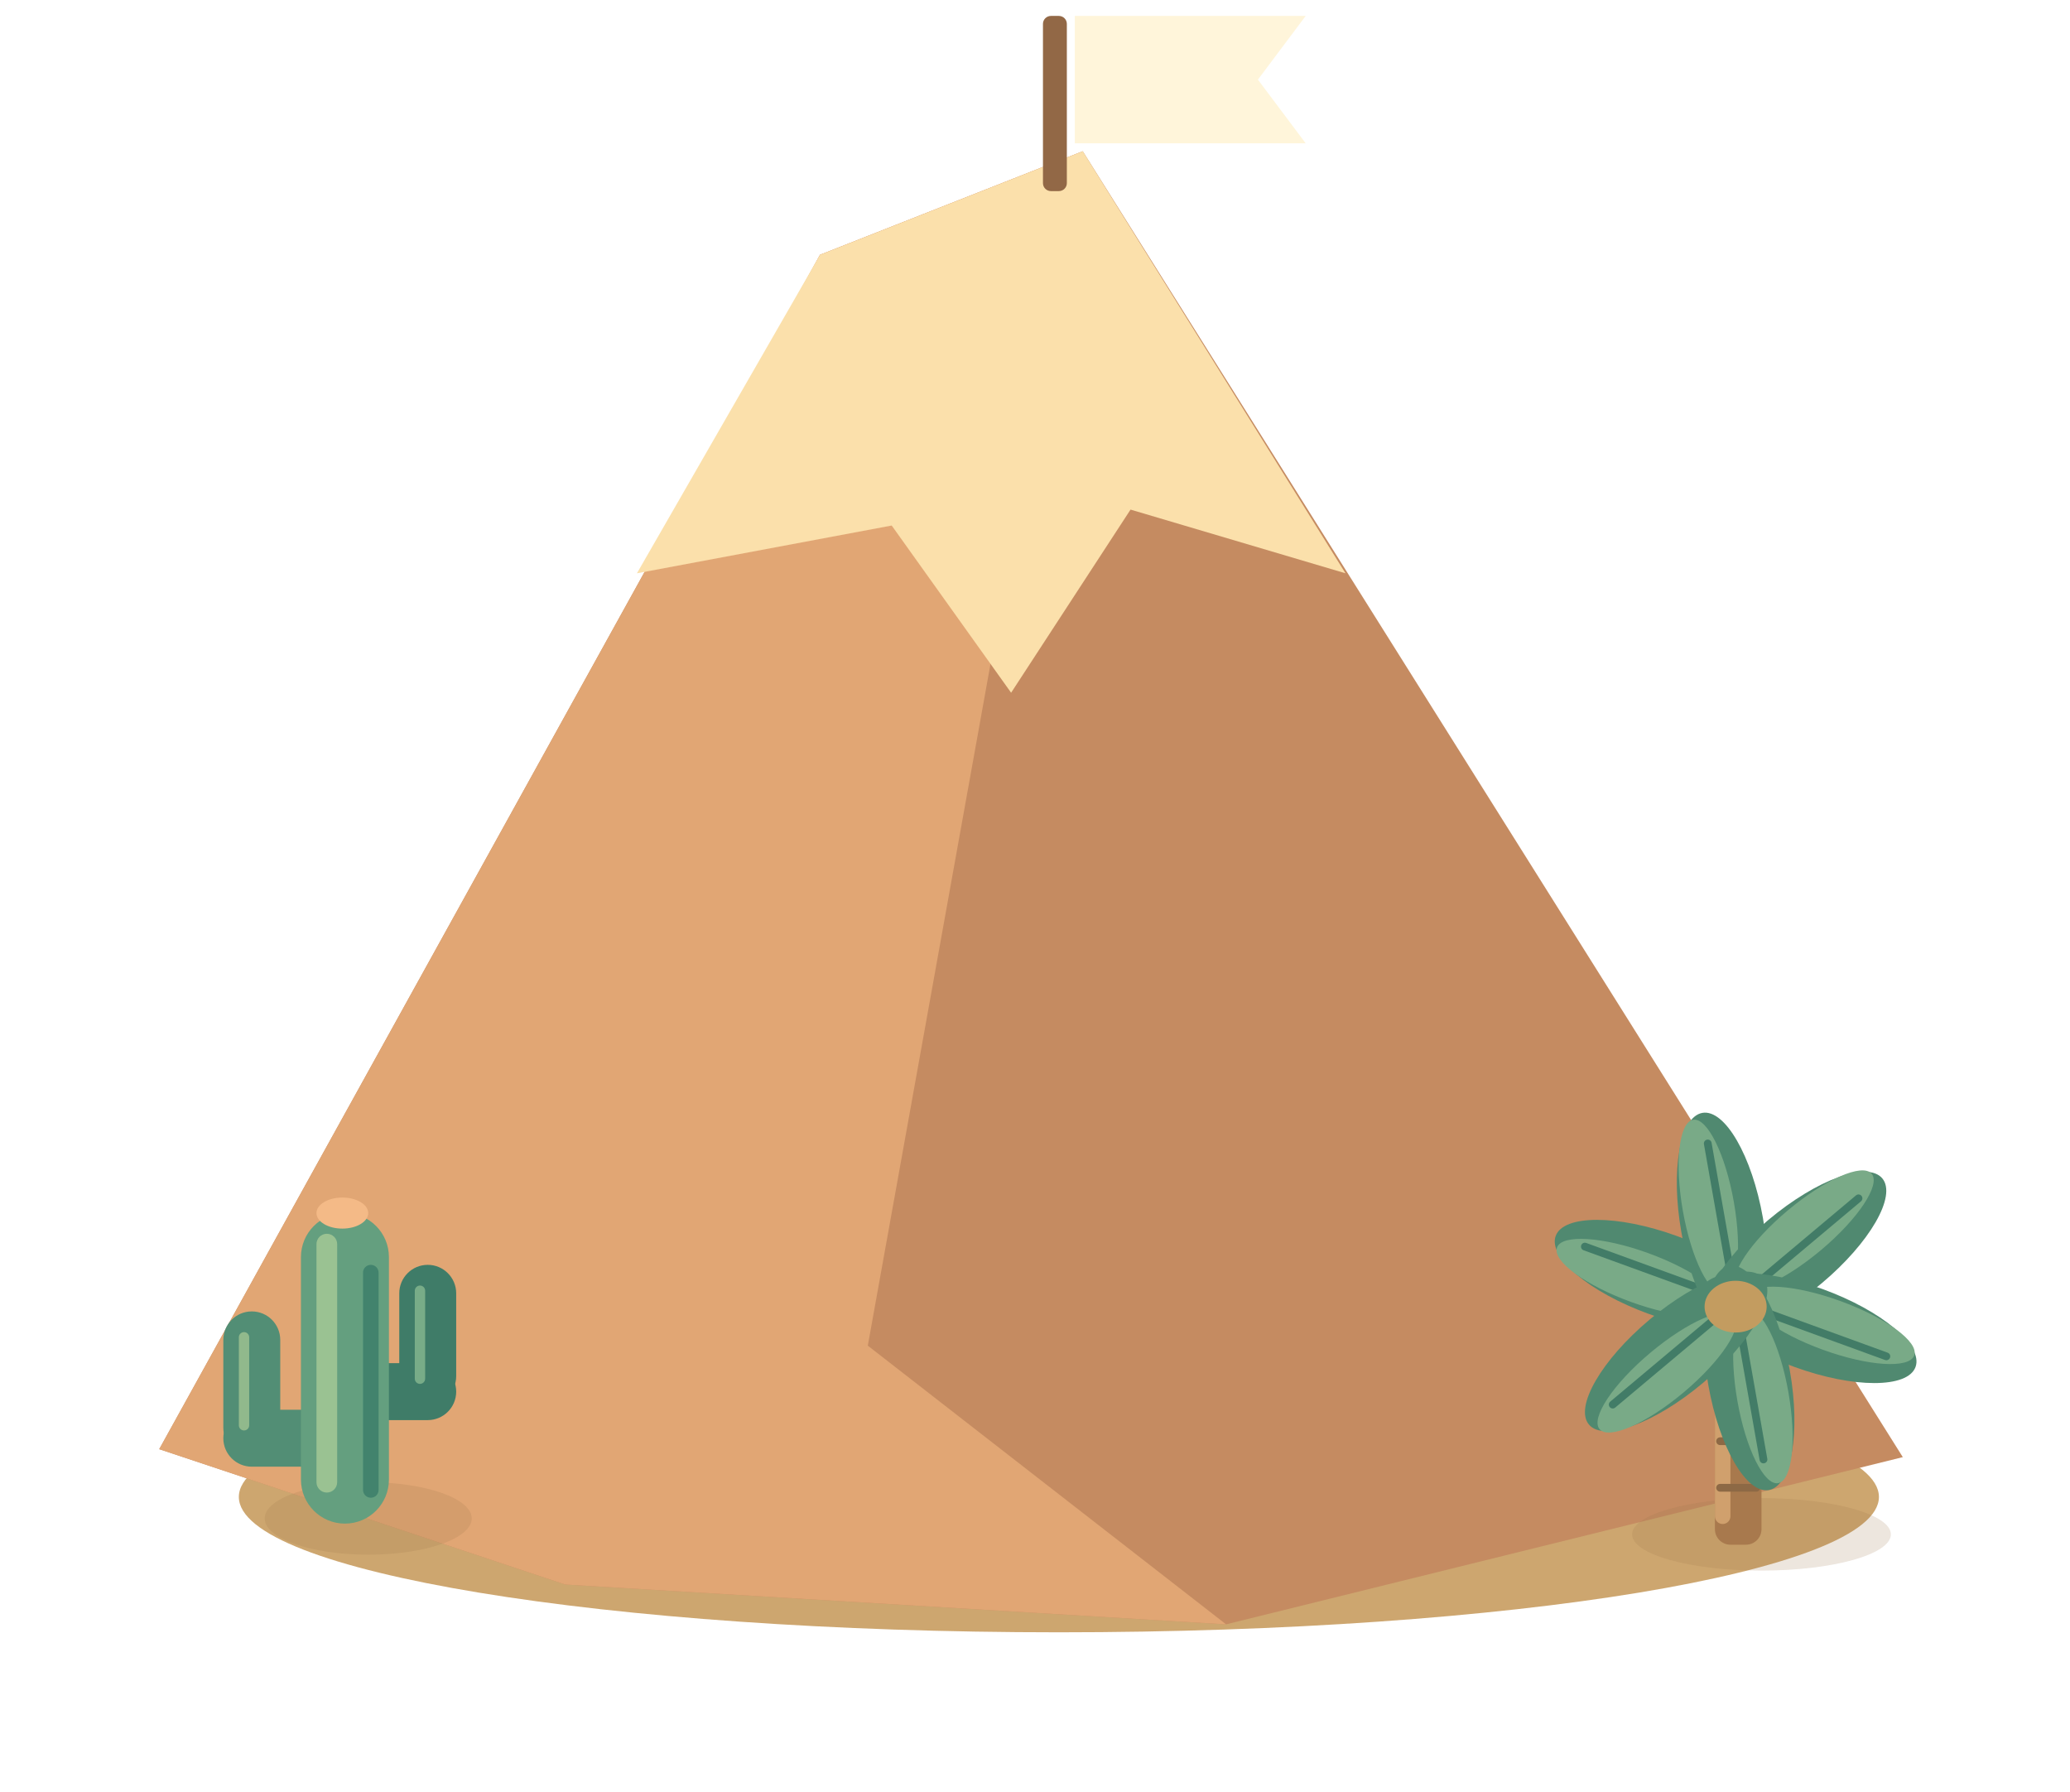
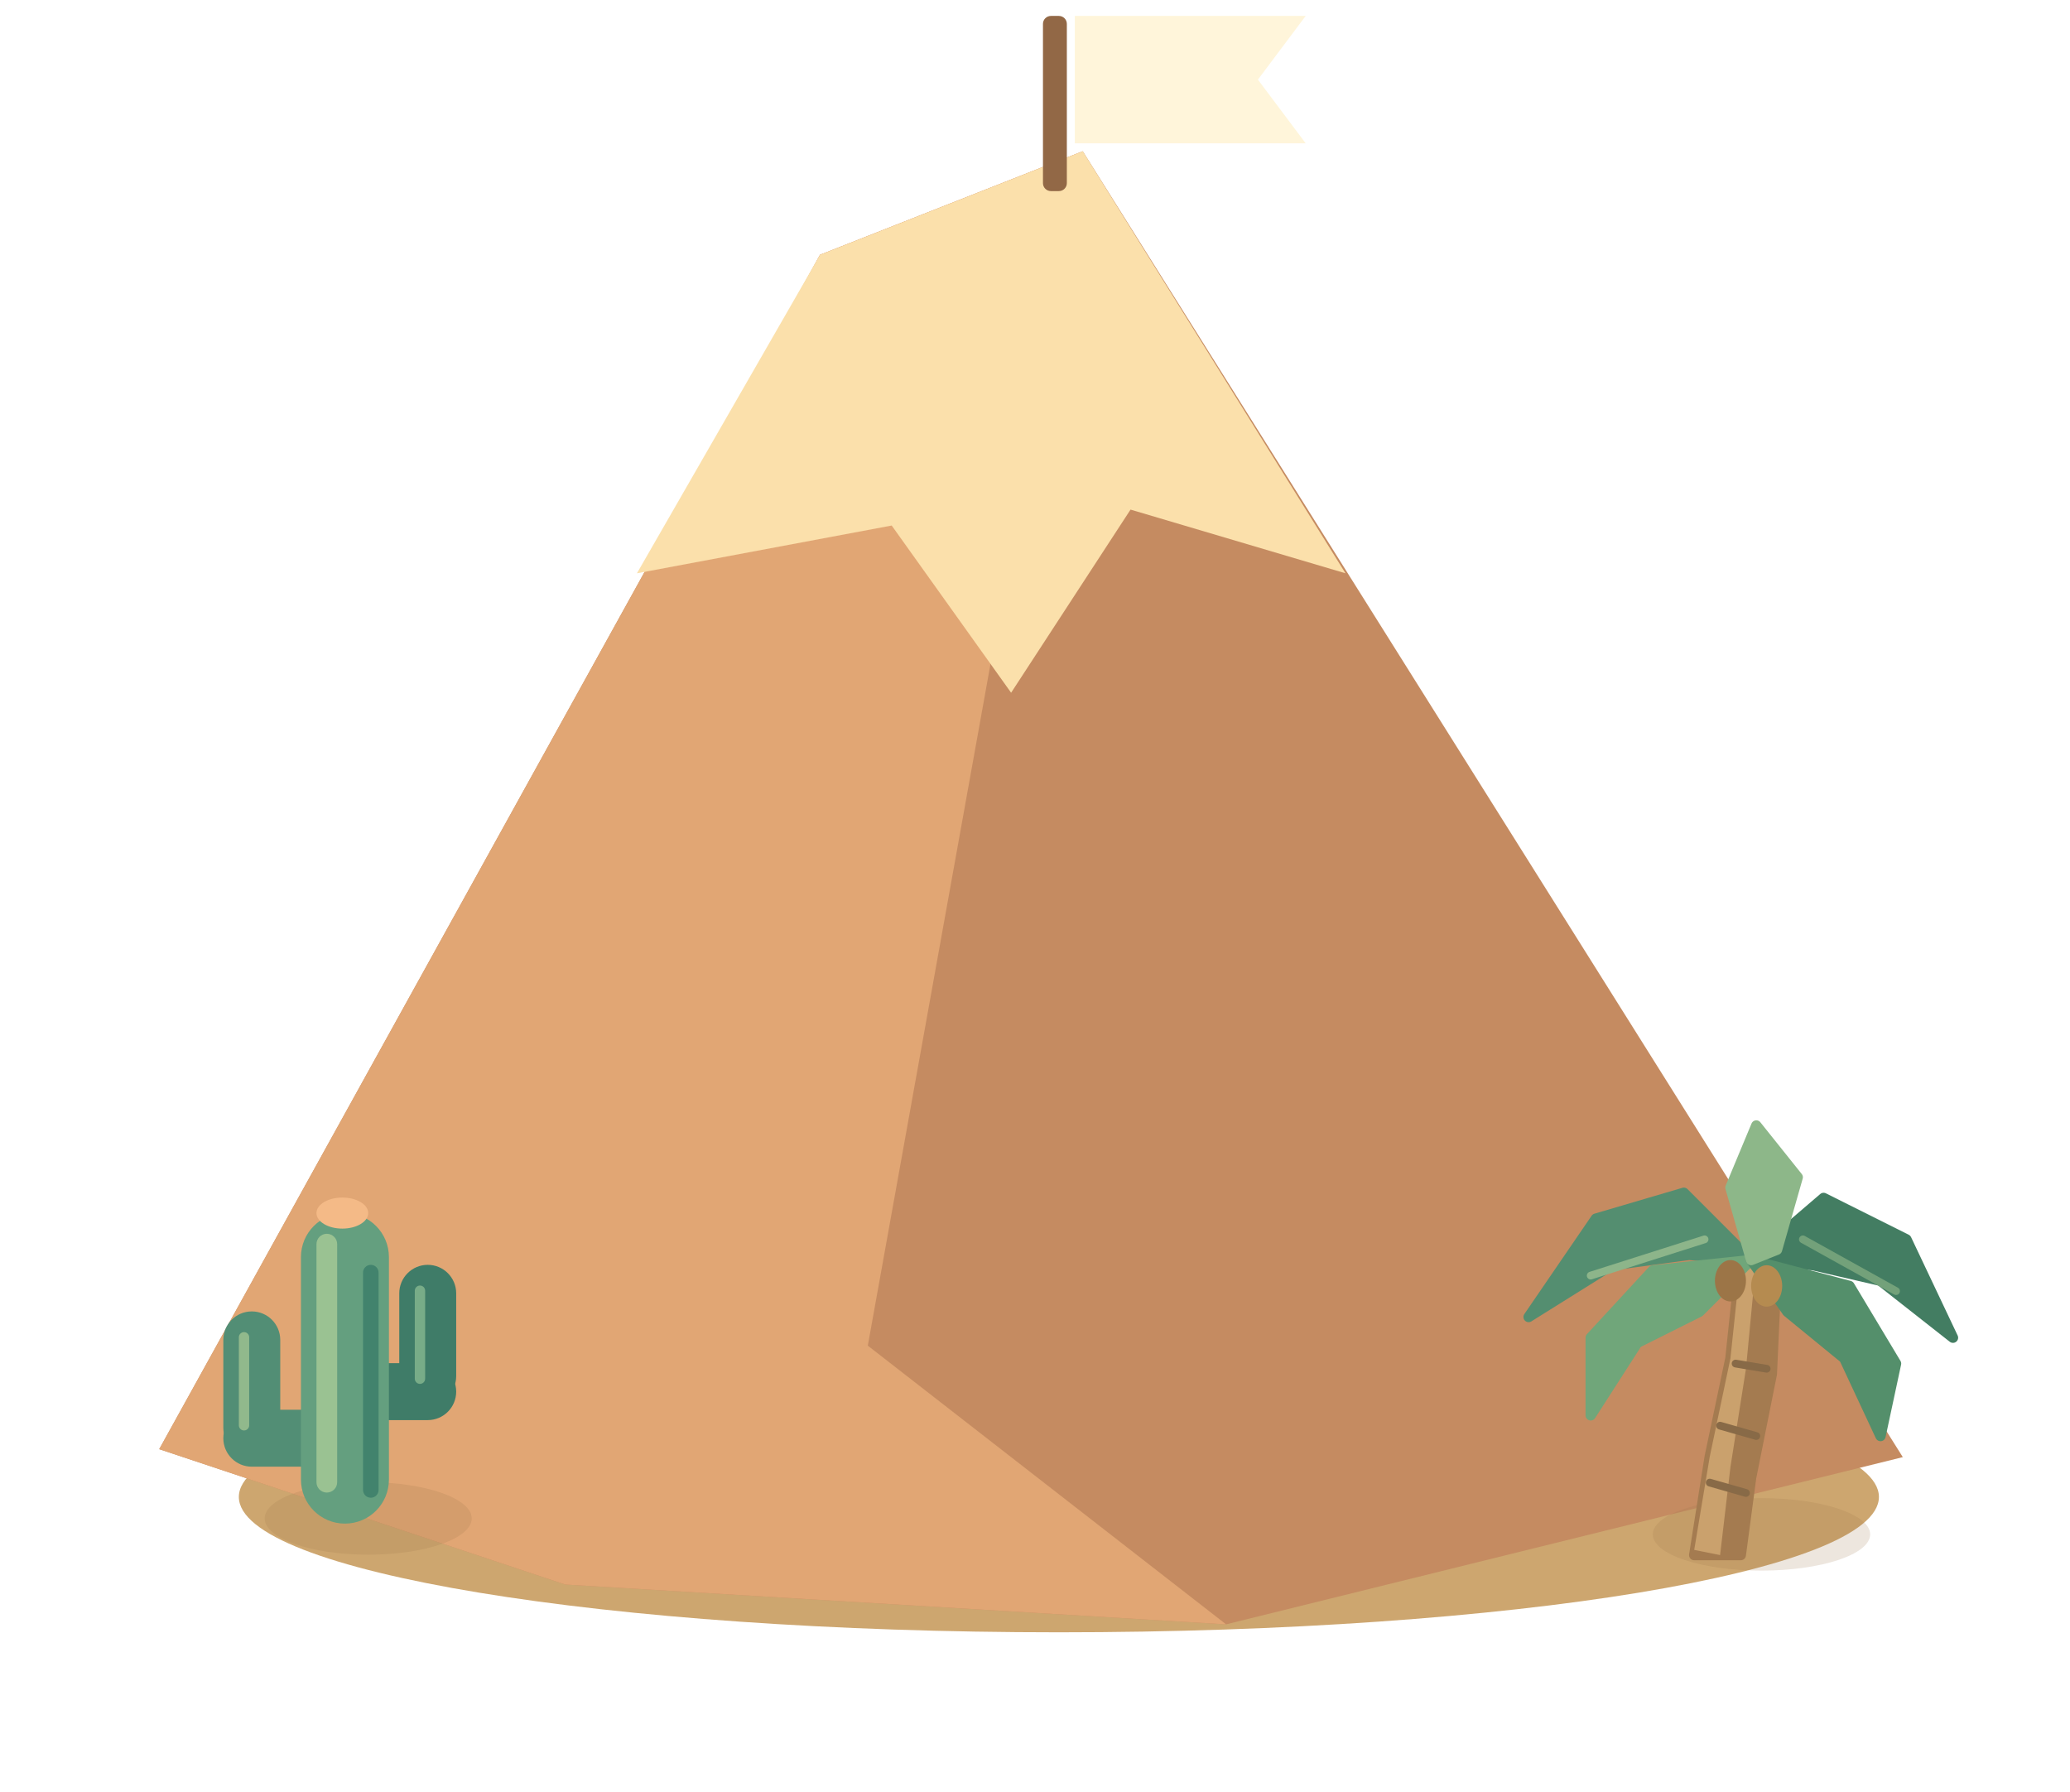
<svg xmlns="http://www.w3.org/2000/svg" width="260" height="225" viewBox="0 0 260 225" fill="none">
  <defs>
    <g id="palm">
-       <ellipse cx="5" cy="18" rx="25" ry="7" fill="#997247" opacity=".18" />
-       <rect x="-4" y="-26" width="9" height="46" rx="3" fill="#A8794D" />
-       <rect x="-4" y="-26" width="3" height="42" rx="1.5" fill="#D0A06D" />
-       <line x1="-3" y1="-9" x2="4" y2="-9" stroke="#8D6945" stroke-width="1.5" stroke-linecap="round" />
-       <line x1="-3" y1="0" x2="4" y2="0" stroke="#8D6945" stroke-width="1.5" stroke-linecap="round" />
-       <line x1="-3" y1="9" x2="4" y2="9" stroke="#8D6945" stroke-width="1.5" stroke-linecap="round" />
-       <g transform="translate(0 -27) rotate(-70)">
-         <ellipse cx="0" cy="-15" rx="8" ry="22" fill="#508970" />
-         <ellipse cx="-2" cy="-19" rx="5" ry="17" fill="#79AA87" />
-         <line x1="0" y1="-1" x2="0" y2="-31" stroke="#427C67" stroke-width="1.5" stroke-linecap="round" />
-       </g>
-       <g transform="translate(0 -27) rotate(-10)">
-         <ellipse cx="0" cy="-15" rx="8" ry="22" fill="#508970" />
-         <ellipse cx="-2" cy="-19" rx="5" ry="17" fill="#79AA87" />
-         <line x1="0" y1="-1" x2="0" y2="-31" stroke="#427C67" stroke-width="1.5" stroke-linecap="round" />
-       </g>
-       <g transform="translate(0 -27) rotate(50)">
-         <ellipse cx="0" cy="-15" rx="8" ry="22" fill="#508970" />
-         <ellipse cx="-2" cy="-19" rx="5" ry="17" fill="#79AA87" />
-         <line x1="0" y1="-1" x2="0" y2="-31" stroke="#427C67" stroke-width="1.5" stroke-linecap="round" />
-       </g>
-       <g transform="translate(0 -27) rotate(110)">
-         <ellipse cx="0" cy="-15" rx="8" ry="22" fill="#508970" />
-         <ellipse cx="-2" cy="-19" rx="5" ry="17" fill="#79AA87" />
-         <line x1="0" y1="-1" x2="0" y2="-31" stroke="#427C67" stroke-width="1.5" stroke-linecap="round" />
-       </g>
-       <g transform="translate(0 -27) rotate(170)">
-         <ellipse cx="0" cy="-15" rx="8" ry="22" fill="#508970" />
-         <ellipse cx="-2" cy="-19" rx="5" ry="17" fill="#79AA87" />
-         <line x1="0" y1="-1" x2="0" y2="-31" stroke="#427C67" stroke-width="1.5" stroke-linecap="round" />
-       </g>
-       <g transform="translate(0 -27) rotate(230)">
-         <ellipse cx="0" cy="-15" rx="8" ry="22" fill="#508970" />
-         <ellipse cx="-2" cy="-19" rx="5" ry="17" fill="#79AA87" />
-         <line x1="0" y1="-1" x2="0" y2="-31" stroke="#427C67" stroke-width="1.5" stroke-linecap="round" />
-       </g>
-       <ellipse cx="0" cy="-26" rx="6" ry="5" fill="#C39C60" />
+       <ellipse cx="5" cy="18" rx="21" ry="7" fill="#997247" opacity=".18" />
+       <polygon points="-8,22 -5,3 -1,-16 1,-35 8,-35 7,-13 3,7 1,22" fill="#A47B50" stroke="#A47B50" stroke-width="2" stroke-linejoin="round" />
+       <polygon points="-8,21 -5,3 -1,-16 1,-35 4,-35 2,-14 -1,5 -3,22" fill="#CAA16D" />
+       <line x1="-5" y1="8" x2="2" y2="10" stroke="#886A47" stroke-width="1.5" stroke-linecap="round" />
+       <line x1="-3" y1="-3" x2="4" y2="-1" stroke="#886A47" stroke-width="1.5" stroke-linecap="round" />
+       <line x1="0" y1="-15" x2="6" y2="-14" stroke="#886A47" stroke-width="1.5" stroke-linecap="round" />
+       <polygon points="3,-35 -10,-48 -27,-43 -40,-24 -24,-34 -9,-36" fill="#548E70" stroke="#548E70" stroke-width="2" stroke-linejoin="round" />
+       <polygon points="3,-35 17,-47 33,-39 42,-20 28,-31 15,-34" fill="#437D62" stroke="#437D62" stroke-width="2" stroke-linejoin="round" />
+       <polygon points="3,-35 -16,-33 -28,-20 -28,-5 -19,-19 -7,-25" fill="#70A67A" stroke="#70A67A" stroke-width="2" stroke-linejoin="round" />
+       <polygon points="3,-35 22,-30 31,-15 28,-1 21,-16 10,-25" fill="#548F6B" stroke="#548F6B" stroke-width="2" stroke-linejoin="round" />
+       <polygon points="3,-35 -1,-49 4,-61 12,-51 8,-37" fill="#8DB789" stroke="#8DB789" stroke-width="2" stroke-linejoin="round" />
+       <line x1="-6" y1="-39" x2="-28" y2="-32" stroke="#8DB58A" stroke-width="1.5" stroke-linecap="round" />
+       <line x1="13" y1="-39" x2="31" y2="-29" stroke="#73A17A" stroke-width="1.5" stroke-linecap="round" />
+       <ellipse cx="-1" cy="-31" rx="3" ry="4" fill="#9C7547" />
+       <ellipse cx="6" cy="-30" rx="3" ry="4" fill="#B58B50" />
    </g>
    <g id="cactus">
      <ellipse cx="5" cy="18" rx="20" ry="7" fill="#997247" opacity=".18" />
      <rect x="-23" y="-22" width="11" height="28" rx="5.5" fill="#528E75" />
      <rect x="-23" y="-3" width="27" height="11" rx="5.5" fill="#528E75" />
      <rect x="11" y="-31" width="11" height="27" rx="5.5" fill="#3F7C68" />
      <rect x="-3" y="-12" width="25" height="11" rx="5.5" fill="#3F7C68" />
      <rect x="-8" y="-41" width="17" height="60" rx="8.5" fill="#649F7F" />
      <rect x="-5" y="-37" width="4" height="50" rx="2" fill="#9AC292" />
      <rect x="4" y="-31" width="3" height="45" rx="1.5" fill="#42836D" />
      <line x1="-19" y1="-17" x2="-19" y2="0" stroke="#91B98C" stroke-width="2" stroke-linecap="round" />
      <line x1="15" y1="-26" x2="15" y2="-9" stroke="#78AC88" stroke-width="2" stroke-linecap="round" />
      <ellipse cx="0" cy="-41" rx="5" ry="3" fill="#F4BA87" />
    </g>
    <g id="mesa">
      <ellipse cx="5" cy="18" rx="40" ry="7" fill="#997247" opacity=".18" />
      <polygon points="-38,11 -29,-3 -20,-5 -16,-35 -9,-44 16,-44 24,-34 28,-4 36,0 43,13 21,24 -16,24" fill="#BA7552" />
      <polygon points="-38,11 -29,-3 -20,-5 -16,-35 -9,-44 2,-44 -4,-9 6,20 -16,24" fill="#D99465" />
      <polygon points="-16,-35 -9,-44 16,-44 24,-34 14,-29 -6,-29" fill="#F1BE86" />
      <polygon points="-21,-4 -3,2 29,-4 32,3 3,9 -25,2" fill="#E9AA76" />
      <polygon points="-38,11 6,20 43,13 21,24 -16,24" fill="#A56348" />
      <line x1="12" y1="-25" x2="15" y2="-12" stroke="#A76649" stroke-width="3" stroke-linecap="round" />
    </g>
    <g id="dune">
-       <ellipse cx="0" cy="18" rx="64" ry="18" fill="#DAB477" />
-       <polygon points="-64,18 8,-35 64,18" fill="#DBAF71" />
-       <polygon points="-64,18 8,-35 -4,16" fill="#F8DDA3" />
-       <ellipse cx="-24" cy="29" rx="22" ry="2" fill="#CFA46A" />
-       <ellipse cx="23" cy="34" rx="16" ry="2" fill="#D9B276" />
+       <ellipse cx="0" cy="15" rx="61" ry="21" fill="#E0BA7D" />
+       <ellipse cx="-14" cy="8" rx="46" ry="18" fill="#F1D29A" />
+       <ellipse cx="-28" cy="0" rx="26" ry="14" fill="#F5DAA5" />
+       <ellipse cx="8" cy="30" rx="38" ry="2" fill="#D6AF74" />
    </g>
    <g id="stones">
      <polygon points="-16,3 -9,-4 2,-4 7,3 1,10 -10,10" fill="#C29363" />
      <polygon points="-16,3 -9,-4 2,-4 7,3 -4,5" fill="#F4D5A2" />
      <polygon points="14,6 19,1 27,2 31,8 25,13 17,12" fill="#B8865B" />
      <polygon points="14,6 19,1 27,2 31,8 21,8" fill="#ECC38F" />
    </g>
    <g id="grass">
      <rect x="-10" y="1" width="9" height="3" rx="1.5" fill="#C39C62" transform="rotate(30)" />
      <rect x="0" y="0" width="12" height="3" rx="1.5" fill="#B58F57" transform="rotate(-40)" />
    </g>
    <g id="oasis">
-       <rect x="-71" y="-24" width="142" height="62" rx="31" fill="#D0A870" />
-       <rect x="-67" y="-25" width="134" height="56" rx="28" fill="#F6DCAB" />
-       <rect x="-61" y="-23" width="122" height="49" rx="24.5" fill="#379B9B" />
-       <rect x="-59" y="-20" width="118" height="43" rx="21.5" fill="#66C6BF" />
-       <rect x="-52" y="-17" width="104" height="15" rx="7.5" fill="#84D8C9" />
-       <line x1="-35" y1="7" x2="-12" y2="7" stroke="#C3F0DD" stroke-width="2.5" stroke-linecap="round" />
-       <line x1="20" y1="-7" x2="37" y2="-7" stroke="#C3F0DD" stroke-width="2" stroke-linecap="round" />
-       <ellipse cx="40" cy="9" rx="3" ry="2" fill="#C3F0DD" />
+       <g transform="translate(0 4) scale(1.06)">
+         <rect x="-76" y="-24" width="137" height="49" rx="24.5" fill="#C9A56A" />
+         <rect x="-22" y="-39" width="93" height="46" rx="23" fill="#C9A56A" />
+         <ellipse cx="61" cy="4" rx="26" ry="20" fill="#C9A56A" />
+         <rect x="-53" y="2" width="56" height="33" rx="16.5" fill="#C9A56A" />
+       </g>
+       <g transform="translate(0 0) scale(1.04)">
+         <rect x="-76" y="-24" width="137" height="49" rx="24.5" fill="#F5DDA6" />
+         <rect x="-22" y="-39" width="93" height="46" rx="23" fill="#F5DDA6" />
+         <ellipse cx="61" cy="4" rx="26" ry="20" fill="#F5DDA6" />
+         <rect x="-53" y="2" width="56" height="33" rx="16.5" fill="#F5DDA6" />
+       </g>
+       <g transform="translate(0 -1) scale(1)">
+         <rect x="-76" y="-24" width="137" height="49" rx="24.5" fill="#4EADA5" />
+         <rect x="-22" y="-39" width="93" height="46" rx="23" fill="#4EADA5" />
+         <ellipse cx="61" cy="4" rx="26" ry="20" fill="#4EADA5" />
+         <rect x="-53" y="2" width="56" height="33" rx="16.5" fill="#4EADA5" />
+       </g>
+       <g transform="translate(0 1) scale(0.95)">
+         <rect x="-76" y="-24" width="137" height="49" rx="24.5" fill="#77D2BF" />
+         <rect x="-22" y="-39" width="93" height="46" rx="23" fill="#77D2BF" />
+         <ellipse cx="61" cy="4" rx="26" ry="20" fill="#77D2BF" />
+         <rect x="-53" y="2" width="56" height="33" rx="16.5" fill="#77D2BF" />
+       </g>
+       <line x1="-38" y1="5" x2="-15" y2="5" stroke="#B8EBD6" stroke-width="2" stroke-linecap="round" />
+       <line x1="20" y1="-7" x2="37" y2="-7" stroke="#B8EBD6" stroke-width="2" stroke-linecap="round" />
+       <ellipse cx="43" cy="9" rx="3" ry="2" fill="#B8EBD6" />
+     </g>
+     <g id="boulder">
+       <ellipse cx="2" cy="12" rx="24" ry="7" fill="#B98C5D" />
+       <rect x="-23" y="-13" width="45" height="27" rx="11" fill="#C68F62" />
+       <rect x="-23" y="-15" width="35" height="20" rx="9" fill="#E8BA83" />
+       <ellipse cx="-8" cy="-12" rx="14" ry="5" fill="#F2CD97" />
+     </g>
+     <g id="adobe">
+       <ellipse cx="4" cy="20" rx="34" ry="8" fill="#B9905D" />
+       <rect x="-28" y="-25" width="56" height="43" rx="4" fill="#D49A6A" />
+       <rect x="10" y="-24" width="18" height="42" rx="3" fill="#BC825B" />
+       <rect x="-31" y="-29" width="62" height="9" rx="3" fill="#F4D4A1" />
+       <rect x="-26" y="-23" width="51" height="3" rx="1.5" fill="#E4B882" />
+       <rect x="-21" y="-13" width="11" height="12" rx="3" fill="#876B4D" />
+       <rect x="-19" y="-11" width="7" height="8" rx="2" fill="#E8BD79" />
+       <rect x="6" y="-6" width="13" height="24" rx="6" fill="#8E674A" />
+       <rect x="-11" y="9" width="11" height="9" rx="3" fill="#E9BF8B" />
+       <rect x="-13" y="16" width="29" height="6" rx="3" fill="#B4845D" />
+     </g>
+     <g id="well">
+       <ellipse cx="5" cy="18" rx="22" ry="7" fill="#997247" opacity=".18" />
+       <ellipse cx="0" cy="7" rx="20" ry="10" fill="#B88861" />
+       <rect x="-20" y="-1" width="40" height="9" rx="1" fill="#CFA575" />
+       <ellipse cx="0" cy="-1" rx="20" ry="9" fill="#EDD0A0" />
+       <ellipse cx="0" cy="-2" rx="12" ry="5" fill="#568D87" />
+       <rect x="-18" y="-36" width="4" height="34" rx="2" fill="#9A7851" />
+       <rect x="14" y="-36" width="4" height="34" rx="2" fill="#9A7851" />
+       <rect x="-22" y="-39" width="44" height="7" rx="3" fill="#BD9467" />
+       <line x1="0" y1="-33" x2="0" y2="-9" stroke="#F8E1B4" stroke-width="1.5" stroke-linecap="round" />
+     </g>
+     <g id="acacia">
+       <ellipse cx="5" cy="18" rx="24" ry="7" fill="#997247" opacity=".18" />
+       <line x1="0" y1="20" x2="-1" y2="-13" stroke="#92734F" stroke-width="6" stroke-linecap="round" />
+       <line x1="-1" y1="-9" x2="-15" y2="-24" stroke="#92734F" stroke-width="4" stroke-linecap="round" />
+       <line x1="-1" y1="-8" x2="17" y2="-24" stroke="#92734F" stroke-width="4" stroke-linecap="round" />
+       <ellipse cx="-16" cy="-24" rx="20" ry="10" fill="#7F9A6D" />
+       <ellipse cx="12" cy="-26" rx="24" ry="12" fill="#6E8E65" />
+       <ellipse cx="-1" cy="-31" rx="24" ry="10" fill="#8FAA7A" />
+     </g>
+     <g id="arch">
+       <ellipse cx="3" cy="21" rx="43" ry="10" fill="#C69B67" />
+       <rect x="-36" y="-43" width="22" height="65" rx="9" fill="#C98F61" />
+       <rect x="14" y="-43" width="22" height="65" rx="9" fill="#B67D56" />
+       <rect x="-36" y="-51" width="72" height="22" rx="10" fill="#DDA775" />
+       <rect x="-31" y="-52" width="62" height="8" rx="4" fill="#EFC18C" />
+       <rect x="-40" y="15" width="30" height="10" rx="5" fill="#DDA775" />
+       <rect x="10" y="15" width="30" height="10" rx="5" fill="#C28A60" />
    </g>
    <g id="tent">
      <ellipse cx="5" cy="18" rx="35" ry="7" fill="#997247" opacity=".18" />
      <polygon points="-33,16 0,-27 34,16 16,24 -18,24" fill="#B87552" />
      <polygon points="-33,16 0,-27 4,18 -18,24" fill="#FFF1D1" />
      <polygon points="0,-27 34,16 16,24 4,18" fill="#E9B574" />
      <polygon points="-10,21 0,-6 8,22" fill="#986749" />
      <line x1="0" y1="-27" x2="0" y2="-33" stroke="#92704C" stroke-width="2" stroke-linecap="round" />
    </g>
  </defs>
  <ellipse cx="133" cy="188" rx="103" ry="17" fill="#CDA66F" />
  <polygon points="20,182 103,32 136,19 239,183 154,204 71,199" fill="#C58B61" />
  <polygon points="20,182 103,32 136,19 109,169 154,204 71,199" fill="#E1A674" />
  <polygon points="103,32 136,19 169,72 142,64 127,87 112,66 80,72" fill="#FBE0AB" />
  <rect x="131" y="2" width="3" height="22" rx="1" fill="#926846" />
  <polygon points="135,2 164,2 158,10 164,18 135,18" fill="#FFF5DA" />
  <use href="#cactus" transform="translate(43 179) rotate(0) scale(0.65)" />
  <use href="#palm" transform="translate(218 181) rotate(0) scale(0.65)" />
</svg>
